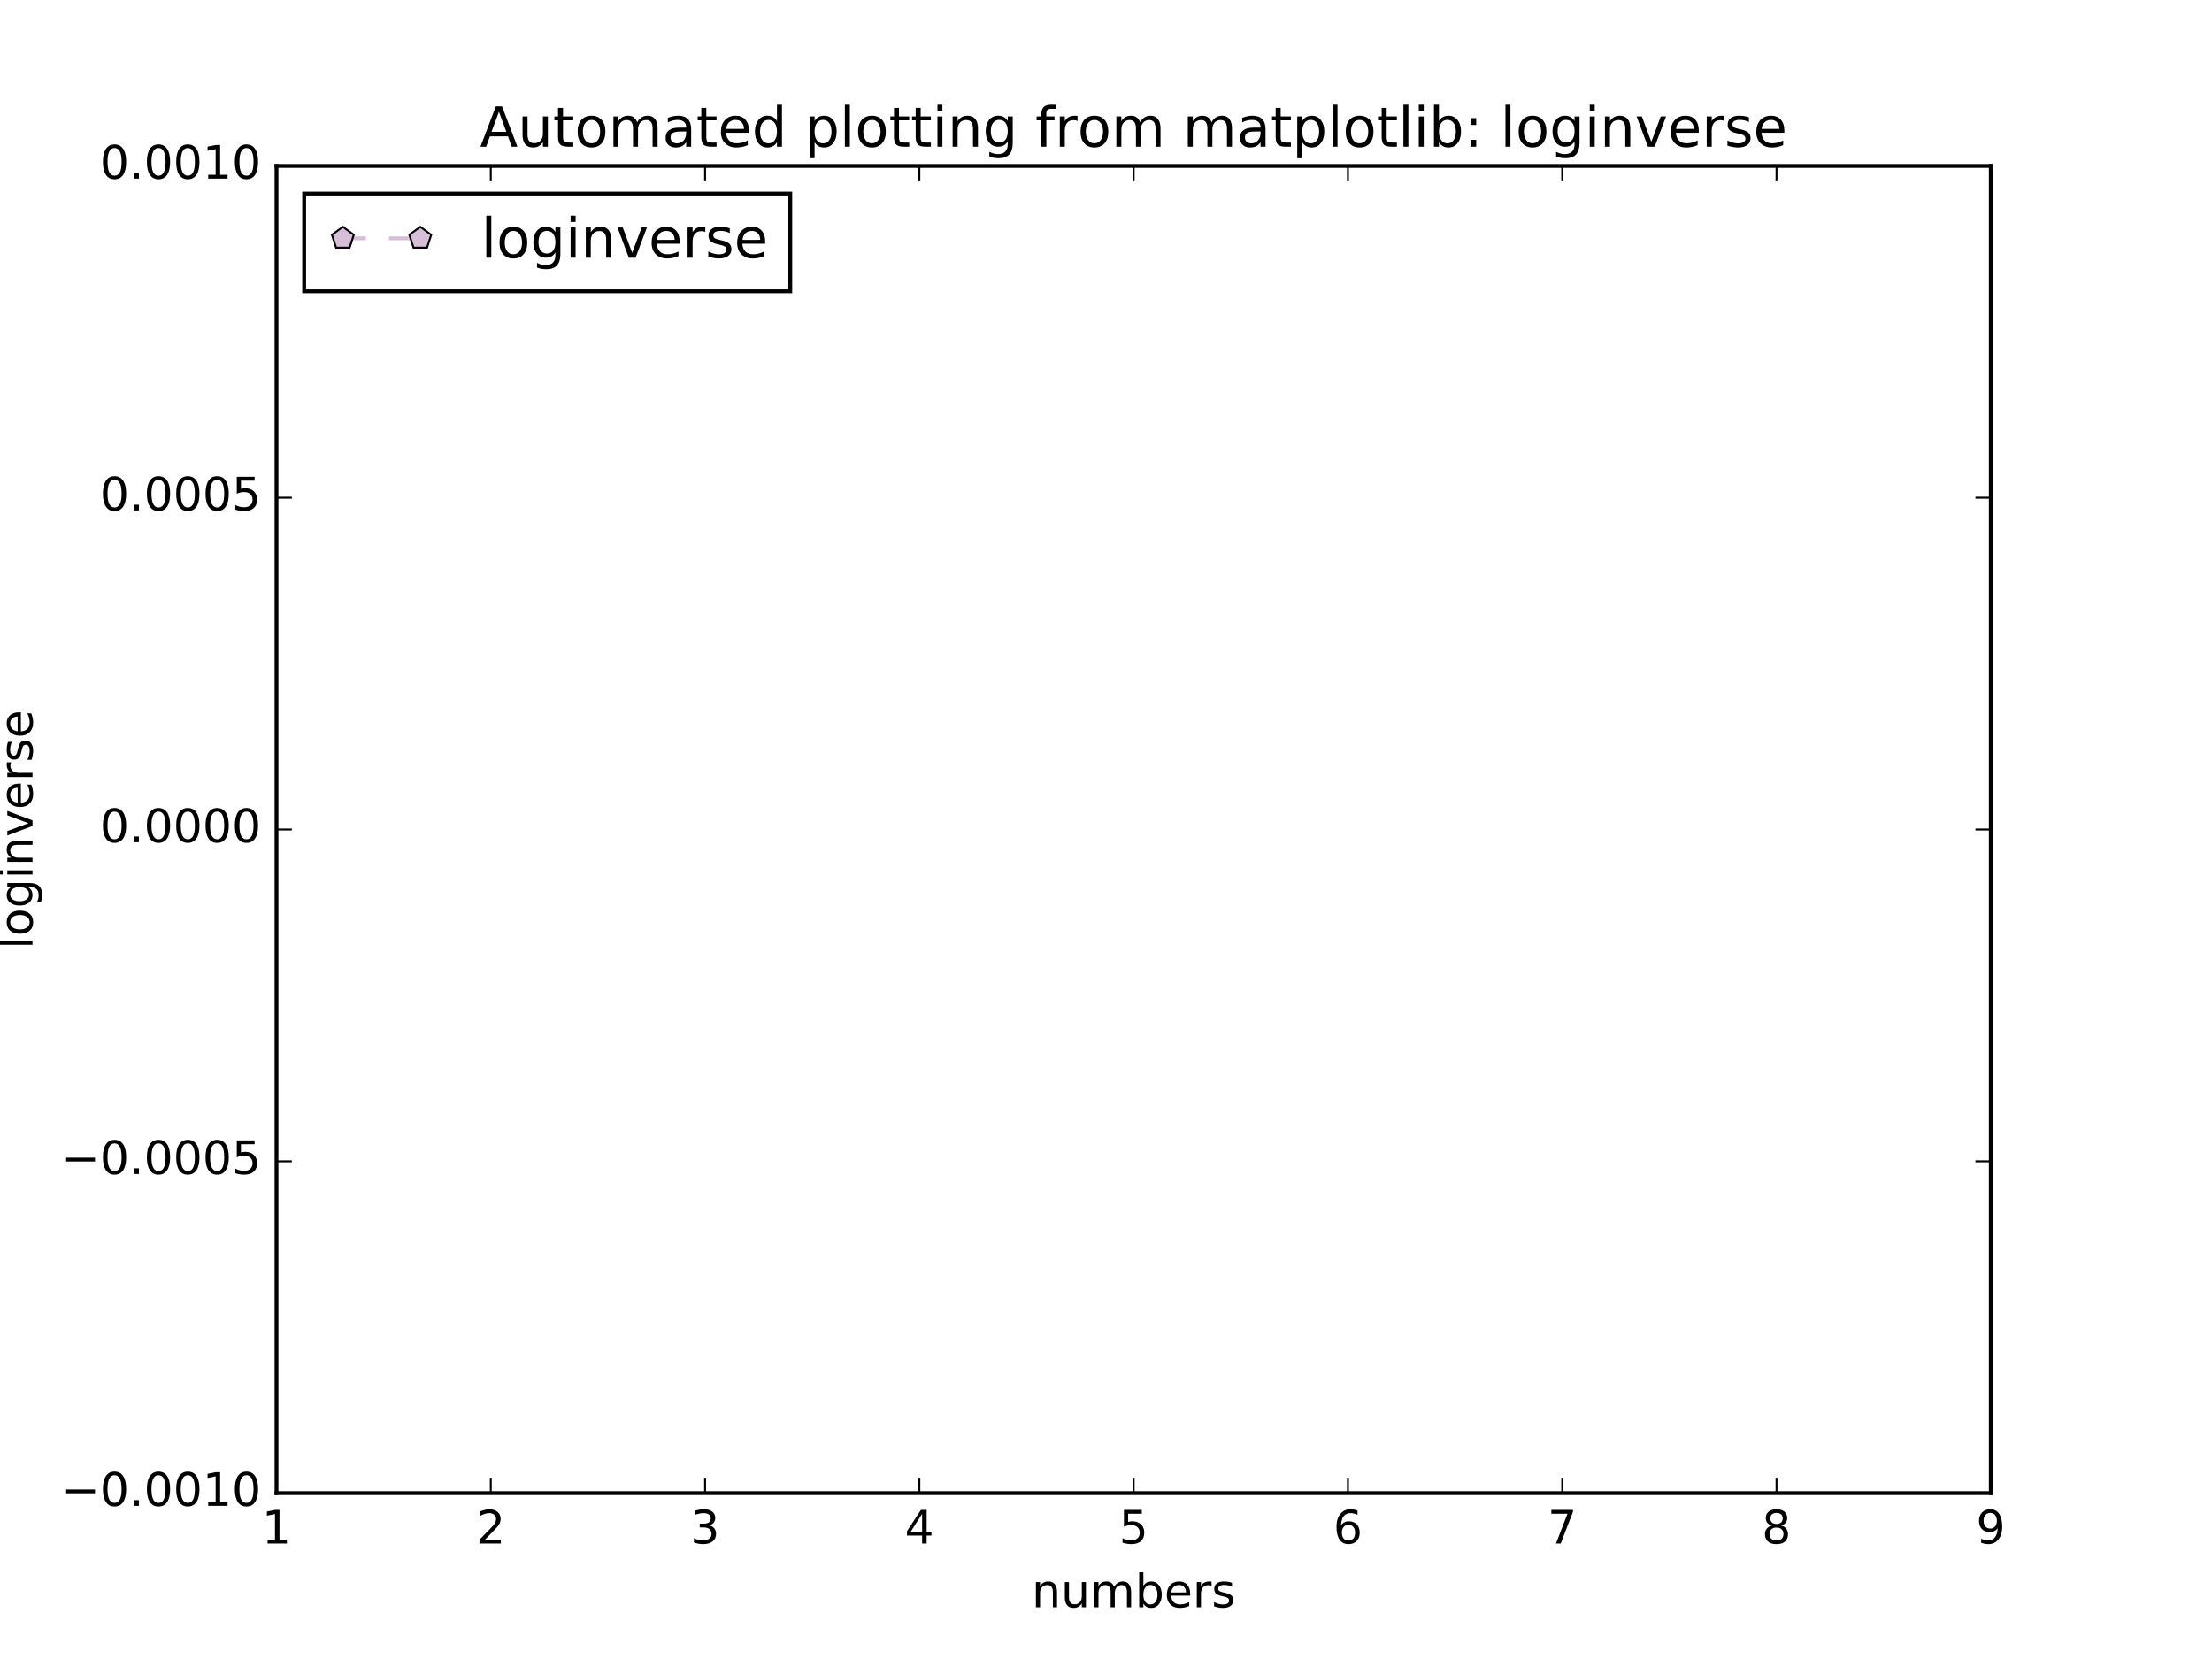
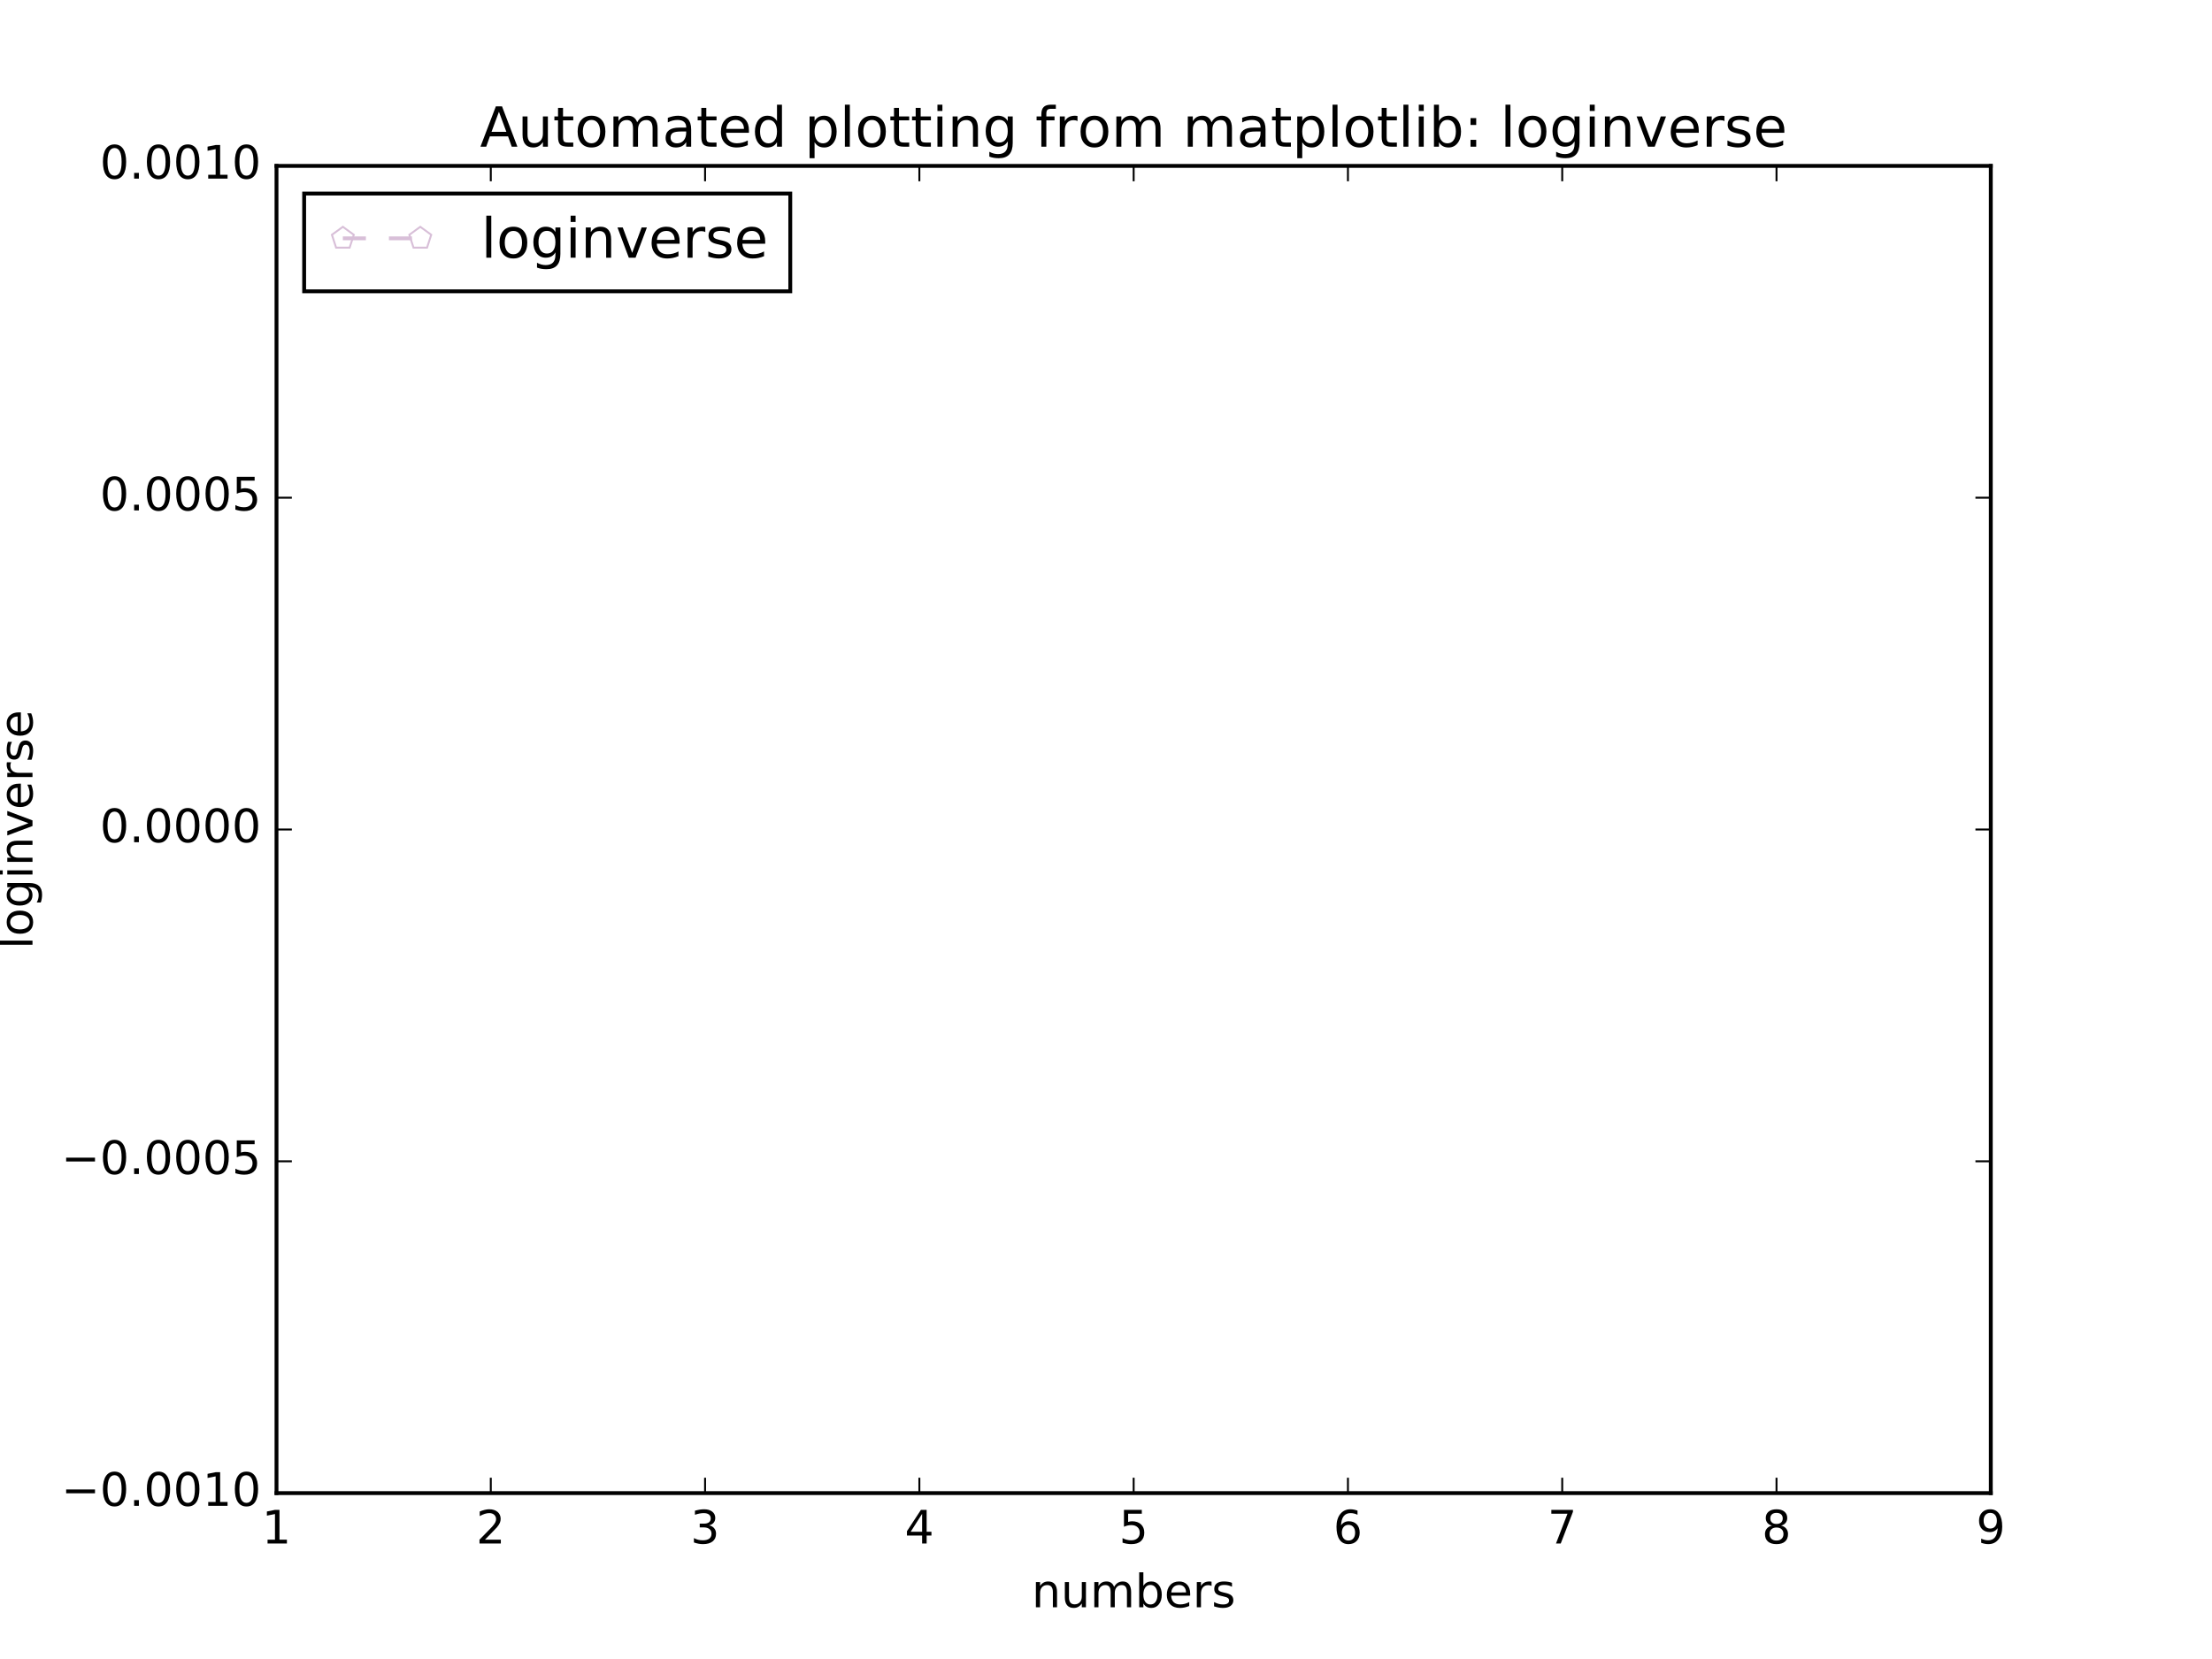
<svg xmlns="http://www.w3.org/2000/svg" xmlns:xlink="http://www.w3.org/1999/xlink" height="432pt" version="1.1" viewBox="0 0 576 432" width="576pt">
  <defs>
    <style type="text/css">
*{stroke-linecap:butt;stroke-linejoin:round;stroke-miterlimit:100000;}
  </style>
  </defs>
  <g id="figure_1">
    <g id="patch_1">
      <path d="M 0 432  L 576 432  L 576 0  L 0 0  z " style="fill:#ffffff;" />
    </g>
    <g id="axes_1">
      <g id="patch_2">
        <path d="M 72 388.8  L 518.4 388.8  L 518.4 43.2  L 72 43.2  z " style="fill:#ffffff;" />
      </g>
      <g id="line2d_1">
-         <path clip-path="url(#pab1fba5c1b)" d="M 127.8 -249081.703  " style="fill:none;stroke:#d8bfd8;stroke-dasharray:6,6;stroke-dashoffset:0.0;" />
+         <path clip-path="url(#paf6af12ca5)" d="M 127.8 -249081.703  " style="fill:none;stroke:#d8bfd8;stroke-dasharray:6,6;stroke-dashoffset:0.0;" />
        <defs>
-           <path d="M 0 -3  L -2.853 -0.927  L -1.763 2.427  L 1.763 2.427  L 2.853 -0.927  z " id="m9aa9759051" style="stroke:#000000;stroke-linejoin:miter;stroke-width:0.5;" />
+           <path d="M 0 -3  L -2.853 -0.927  L -1.763 2.427  L 1.763 2.427  L 2.853 -0.927  z " id="m26d20e11ca" style="stroke:#d8bfd8;stroke-linejoin:miter;stroke-width:0.5;" />
        </defs>
-         <g clip-path="url(#pab1fba5c1b)">
-           <use style="fill:#d8bfd8;stroke:#000000;stroke-linejoin:miter;stroke-width:0.5;" x="127.8" xlink:href="#m9aa9759051" y="-249081.703" />
+         <g clip-path="url(#paf6af12ca5)">
+           <use style="fill:none;stroke:#d8bfd8;stroke-linejoin:miter;stroke-width:0.5;" x="127.8" xlink:href="#m26d20e11ca" y="-249081.703" />
        </g>
      </g>
      <g id="patch_3">
        <path d="M 72 43.2  L 518.4 43.2  " style="fill:none;stroke:#000000;stroke-linecap:square;stroke-linejoin:miter;" />
      </g>
      <g id="patch_4">
        <path d="M 518.4 388.8  L 518.4 43.2  " style="fill:none;stroke:#000000;stroke-linecap:square;stroke-linejoin:miter;" />
      </g>
      <g id="patch_5">
        <path d="M 72 388.8  L 518.4 388.8  " style="fill:none;stroke:#000000;stroke-linecap:square;stroke-linejoin:miter;" />
      </g>
      <g id="patch_6">
        <path d="M 72 388.8  L 72 43.2  " style="fill:none;stroke:#000000;stroke-linecap:square;stroke-linejoin:miter;" />
      </g>
      <g id="matplotlib.axis_1">
        <g id="xtick_1">
          <g id="line2d_2">
            <defs>
-               <path d="M 0 0  L 0 -4  " id="mb17b3333a5" style="stroke:#000000;stroke-width:0.5;" />
-             </defs>
-             <g>
-               <use style="stroke:#000000;stroke-width:0.5;" x="72.0" xlink:href="#mb17b3333a5" y="388.8" />
+               <path d="M 0 0  L 0 -4  " id="mba35e18155" style="stroke:#000000;stroke-width:0.5;" />
+             </defs>
+             <g>
+               <use style="stroke:#000000;stroke-width:0.5;" x="72.0" xlink:href="#mba35e18155" y="388.8" />
            </g>
          </g>
          <g id="line2d_3">
            <defs>
-               <path d="M 0 0  L 0 4  " id="m35b71ae93d" style="stroke:#000000;stroke-width:0.5;" />
-             </defs>
-             <g>
-               <use style="stroke:#000000;stroke-width:0.5;" x="72.0" xlink:href="#m35b71ae93d" y="43.2" />
+               <path d="M 0 0  L 0 4  " id="mc15582d925" style="stroke:#000000;stroke-width:0.5;" />
+             </defs>
+             <g>
+               <use style="stroke:#000000;stroke-width:0.5;" x="72.0" xlink:href="#mc15582d925" y="43.2" />
            </g>
          </g>
          <g id="text_1">
            <defs>
              <path d="M 12.406 8.297  L 28.516 8.297  L 28.516 63.922  L 10.984 60.406  L 10.984 69.391  L 28.422 72.906  L 38.281 72.906  L 38.281 8.297  L 54.391 8.297  L 54.391 0  L 12.406 0  z " id="BitstreamVeraSans-Roman-31" />
            </defs>
            <g transform="translate(68.1825 401.9181)scale(0.12 -0.12)">
              <use xlink:href="#BitstreamVeraSans-Roman-31" />
            </g>
          </g>
        </g>
        <g id="xtick_2">
          <g id="line2d_4">
            <g>
-               <use style="stroke:#000000;stroke-width:0.5;" x="127.8" xlink:href="#mb17b3333a5" y="388.8" />
+               <use style="stroke:#000000;stroke-width:0.5;" x="127.8" xlink:href="#mba35e18155" y="388.8" />
            </g>
          </g>
          <g id="line2d_5">
            <g>
-               <use style="stroke:#000000;stroke-width:0.5;" x="127.8" xlink:href="#m35b71ae93d" y="43.2" />
+               <use style="stroke:#000000;stroke-width:0.5;" x="127.8" xlink:href="#mc15582d925" y="43.2" />
            </g>
          </g>
          <g id="text_2">
            <defs>
              <path d="M 19.188 8.297  L 53.609 8.297  L 53.609 0  L 7.328 0  L 7.328 8.297  Q 12.938 14.109 22.625 23.891  Q 32.328 33.688 34.812 36.531  Q 39.547 41.844 41.422 45.531  Q 43.312 49.219 43.312 52.781  Q 43.312 58.594 39.234 62.25  Q 35.156 65.922 28.609 65.922  Q 23.969 65.922 18.812 64.312  Q 13.672 62.703 7.812 59.422  L 7.812 69.391  Q 13.766 71.781 18.938 73  Q 24.125 74.219 28.422 74.219  Q 39.75 74.219 46.484 68.547  Q 53.219 62.891 53.219 53.422  Q 53.219 48.922 51.531 44.891  Q 49.859 40.875 45.406 35.406  Q 44.188 33.984 37.641 27.219  Q 31.109 20.453 19.188 8.297  " id="BitstreamVeraSans-Roman-32" />
            </defs>
            <g transform="translate(123.9825 401.9181)scale(0.12 -0.12)">
              <use xlink:href="#BitstreamVeraSans-Roman-32" />
            </g>
          </g>
        </g>
        <g id="xtick_3">
          <g id="line2d_6">
            <g>
-               <use style="stroke:#000000;stroke-width:0.5;" x="183.6" xlink:href="#mb17b3333a5" y="388.8" />
+               <use style="stroke:#000000;stroke-width:0.5;" x="183.6" xlink:href="#mba35e18155" y="388.8" />
            </g>
          </g>
          <g id="line2d_7">
            <g>
-               <use style="stroke:#000000;stroke-width:0.5;" x="183.6" xlink:href="#m35b71ae93d" y="43.2" />
+               <use style="stroke:#000000;stroke-width:0.5;" x="183.6" xlink:href="#mc15582d925" y="43.2" />
            </g>
          </g>
          <g id="text_3">
            <defs>
              <path d="M 40.578 39.312  Q 47.656 37.797 51.625 33  Q 55.609 28.219 55.609 21.188  Q 55.609 10.406 48.188 4.484  Q 40.766 -1.422 27.094 -1.422  Q 22.516 -1.422 17.656 -0.516  Q 12.797 0.391 7.625 2.203  L 7.625 11.719  Q 11.719 9.328 16.594 8.109  Q 21.484 6.891 26.812 6.891  Q 36.078 6.891 40.938 10.547  Q 45.797 14.203 45.797 21.188  Q 45.797 27.641 41.281 31.266  Q 36.766 34.906 28.719 34.906  L 20.219 34.906  L 20.219 43.016  L 29.109 43.016  Q 36.375 43.016 40.234 45.922  Q 44.094 48.828 44.094 54.297  Q 44.094 59.906 40.109 62.906  Q 36.141 65.922 28.719 65.922  Q 24.656 65.922 20.016 65.031  Q 15.375 64.156 9.812 62.312  L 9.812 71.094  Q 15.438 72.656 20.344 73.438  Q 25.25 74.219 29.594 74.219  Q 40.828 74.219 47.359 69.109  Q 53.906 64.016 53.906 55.328  Q 53.906 49.266 50.438 45.094  Q 46.969 40.922 40.578 39.312  " id="BitstreamVeraSans-Roman-33" />
            </defs>
            <g transform="translate(179.7825 401.9181)scale(0.12 -0.12)">
              <use xlink:href="#BitstreamVeraSans-Roman-33" />
            </g>
          </g>
        </g>
        <g id="xtick_4">
          <g id="line2d_8">
            <g>
-               <use style="stroke:#000000;stroke-width:0.5;" x="239.4" xlink:href="#mb17b3333a5" y="388.8" />
+               <use style="stroke:#000000;stroke-width:0.5;" x="239.4" xlink:href="#mba35e18155" y="388.8" />
            </g>
          </g>
          <g id="line2d_9">
            <g>
-               <use style="stroke:#000000;stroke-width:0.5;" x="239.4" xlink:href="#m35b71ae93d" y="43.2" />
+               <use style="stroke:#000000;stroke-width:0.5;" x="239.4" xlink:href="#mc15582d925" y="43.2" />
            </g>
          </g>
          <g id="text_4">
            <defs>
              <path d="M 37.797 64.312  L 12.891 25.391  L 37.797 25.391  z M 35.203 72.906  L 47.609 72.906  L 47.609 25.391  L 58.016 25.391  L 58.016 17.188  L 47.609 17.188  L 47.609 0  L 37.797 0  L 37.797 17.188  L 4.891 17.188  L 4.891 26.703  z " id="BitstreamVeraSans-Roman-34" />
            </defs>
            <g transform="translate(235.5825 401.9181)scale(0.12 -0.12)">
              <use xlink:href="#BitstreamVeraSans-Roman-34" />
            </g>
          </g>
        </g>
        <g id="xtick_5">
          <g id="line2d_10">
            <g>
-               <use style="stroke:#000000;stroke-width:0.5;" x="295.2" xlink:href="#mb17b3333a5" y="388.8" />
+               <use style="stroke:#000000;stroke-width:0.5;" x="295.2" xlink:href="#mba35e18155" y="388.8" />
            </g>
          </g>
          <g id="line2d_11">
            <g>
-               <use style="stroke:#000000;stroke-width:0.5;" x="295.2" xlink:href="#m35b71ae93d" y="43.2" />
+               <use style="stroke:#000000;stroke-width:0.5;" x="295.2" xlink:href="#mc15582d925" y="43.2" />
            </g>
          </g>
          <g id="text_5">
            <defs>
              <path d="M 10.797 72.906  L 49.516 72.906  L 49.516 64.594  L 19.828 64.594  L 19.828 46.734  Q 21.969 47.469 24.109 47.828  Q 26.266 48.188 28.422 48.188  Q 40.625 48.188 47.75 41.5  Q 54.891 34.812 54.891 23.391  Q 54.891 11.625 47.562 5.094  Q 40.234 -1.422 26.906 -1.422  Q 22.312 -1.422 17.547 -0.641  Q 12.797 0.141 7.719 1.703  L 7.719 11.625  Q 12.109 9.234 16.797 8.062  Q 21.484 6.891 26.703 6.891  Q 35.156 6.891 40.078 11.328  Q 45.016 15.766 45.016 23.391  Q 45.016 31 40.078 35.438  Q 35.156 39.891 26.703 39.891  Q 22.75 39.891 18.812 39.016  Q 14.891 38.141 10.797 36.281  z " id="BitstreamVeraSans-Roman-35" />
            </defs>
            <g transform="translate(291.3825 401.9181)scale(0.12 -0.12)">
              <use xlink:href="#BitstreamVeraSans-Roman-35" />
            </g>
          </g>
        </g>
        <g id="xtick_6">
          <g id="line2d_12">
            <g>
-               <use style="stroke:#000000;stroke-width:0.5;" x="351.0" xlink:href="#mb17b3333a5" y="388.8" />
+               <use style="stroke:#000000;stroke-width:0.5;" x="351.0" xlink:href="#mba35e18155" y="388.8" />
            </g>
          </g>
          <g id="line2d_13">
            <g>
-               <use style="stroke:#000000;stroke-width:0.5;" x="351.0" xlink:href="#m35b71ae93d" y="43.2" />
+               <use style="stroke:#000000;stroke-width:0.5;" x="351.0" xlink:href="#mc15582d925" y="43.2" />
            </g>
          </g>
          <g id="text_6">
            <defs>
              <path d="M 33.016 40.375  Q 26.375 40.375 22.484 35.828  Q 18.609 31.297 18.609 23.391  Q 18.609 15.531 22.484 10.953  Q 26.375 6.391 33.016 6.391  Q 39.656 6.391 43.531 10.953  Q 47.406 15.531 47.406 23.391  Q 47.406 31.297 43.531 35.828  Q 39.656 40.375 33.016 40.375  M 52.594 71.297  L 52.594 62.312  Q 48.875 64.062 45.094 64.984  Q 41.312 65.922 37.594 65.922  Q 27.828 65.922 22.672 59.328  Q 17.531 52.734 16.797 39.406  Q 19.672 43.656 24.016 45.922  Q 28.375 48.188 33.594 48.188  Q 44.578 48.188 50.953 41.516  Q 57.328 34.859 57.328 23.391  Q 57.328 12.156 50.688 5.359  Q 44.047 -1.422 33.016 -1.422  Q 20.359 -1.422 13.672 8.266  Q 6.984 17.969 6.984 36.375  Q 6.984 53.656 15.188 63.938  Q 23.391 74.219 37.203 74.219  Q 40.922 74.219 44.703 73.484  Q 48.484 72.75 52.594 71.297  " id="BitstreamVeraSans-Roman-36" />
            </defs>
            <g transform="translate(347.1825 401.9181)scale(0.12 -0.12)">
              <use xlink:href="#BitstreamVeraSans-Roman-36" />
            </g>
          </g>
        </g>
        <g id="xtick_7">
          <g id="line2d_14">
            <g>
-               <use style="stroke:#000000;stroke-width:0.5;" x="406.8" xlink:href="#mb17b3333a5" y="388.8" />
+               <use style="stroke:#000000;stroke-width:0.5;" x="406.8" xlink:href="#mba35e18155" y="388.8" />
            </g>
          </g>
          <g id="line2d_15">
            <g>
-               <use style="stroke:#000000;stroke-width:0.5;" x="406.8" xlink:href="#m35b71ae93d" y="43.2" />
+               <use style="stroke:#000000;stroke-width:0.5;" x="406.8" xlink:href="#mc15582d925" y="43.2" />
            </g>
          </g>
          <g id="text_7">
            <defs>
              <path d="M 8.203 72.906  L 55.078 72.906  L 55.078 68.703  L 28.609 0  L 18.312 0  L 43.219 64.594  L 8.203 64.594  z " id="BitstreamVeraSans-Roman-37" />
            </defs>
            <g transform="translate(402.9825 401.9181)scale(0.12 -0.12)">
              <use xlink:href="#BitstreamVeraSans-Roman-37" />
            </g>
          </g>
        </g>
        <g id="xtick_8">
          <g id="line2d_16">
            <g>
-               <use style="stroke:#000000;stroke-width:0.5;" x="462.6" xlink:href="#mb17b3333a5" y="388.8" />
+               <use style="stroke:#000000;stroke-width:0.5;" x="462.6" xlink:href="#mba35e18155" y="388.8" />
            </g>
          </g>
          <g id="line2d_17">
            <g>
-               <use style="stroke:#000000;stroke-width:0.5;" x="462.6" xlink:href="#m35b71ae93d" y="43.2" />
+               <use style="stroke:#000000;stroke-width:0.5;" x="462.6" xlink:href="#mc15582d925" y="43.2" />
            </g>
          </g>
          <g id="text_8">
            <defs>
              <path d="M 31.781 34.625  Q 24.75 34.625 20.719 30.859  Q 16.703 27.094 16.703 20.516  Q 16.703 13.922 20.719 10.156  Q 24.75 6.391 31.781 6.391  Q 38.812 6.391 42.859 10.172  Q 46.922 13.969 46.922 20.516  Q 46.922 27.094 42.891 30.859  Q 38.875 34.625 31.781 34.625  M 21.922 38.812  Q 15.578 40.375 12.031 44.719  Q 8.5 49.078 8.5 55.328  Q 8.5 64.062 14.719 69.141  Q 20.953 74.219 31.781 74.219  Q 42.672 74.219 48.875 69.141  Q 55.078 64.062 55.078 55.328  Q 55.078 49.078 51.531 44.719  Q 48 40.375 41.703 38.812  Q 48.828 37.156 52.797 32.312  Q 56.781 27.484 56.781 20.516  Q 56.781 9.906 50.312 4.234  Q 43.844 -1.422 31.781 -1.422  Q 19.734 -1.422 13.25 4.234  Q 6.781 9.906 6.781 20.516  Q 6.781 27.484 10.781 32.312  Q 14.797 37.156 21.922 38.812  M 18.312 54.391  Q 18.312 48.734 21.844 45.562  Q 25.391 42.391 31.781 42.391  Q 38.141 42.391 41.719 45.562  Q 45.312 48.734 45.312 54.391  Q 45.312 60.062 41.719 63.234  Q 38.141 66.406 31.781 66.406  Q 25.391 66.406 21.844 63.234  Q 18.312 60.062 18.312 54.391  " id="BitstreamVeraSans-Roman-38" />
            </defs>
            <g transform="translate(458.7825 401.9181)scale(0.12 -0.12)">
              <use xlink:href="#BitstreamVeraSans-Roman-38" />
            </g>
          </g>
        </g>
        <g id="xtick_9">
          <g id="line2d_18">
            <g>
-               <use style="stroke:#000000;stroke-width:0.5;" x="518.4" xlink:href="#mb17b3333a5" y="388.8" />
+               <use style="stroke:#000000;stroke-width:0.5;" x="518.4" xlink:href="#mba35e18155" y="388.8" />
            </g>
          </g>
          <g id="line2d_19">
            <g>
-               <use style="stroke:#000000;stroke-width:0.5;" x="518.4" xlink:href="#m35b71ae93d" y="43.2" />
+               <use style="stroke:#000000;stroke-width:0.5;" x="518.4" xlink:href="#mc15582d925" y="43.2" />
            </g>
          </g>
          <g id="text_9">
            <defs>
              <path d="M 10.984 1.516  L 10.984 10.5  Q 14.703 8.734 18.5 7.812  Q 22.312 6.891 25.984 6.891  Q 35.75 6.891 40.891 13.453  Q 46.047 20.016 46.781 33.406  Q 43.953 29.203 39.594 26.953  Q 35.25 24.703 29.984 24.703  Q 19.047 24.703 12.672 31.312  Q 6.297 37.938 6.297 49.422  Q 6.297 60.641 12.938 67.422  Q 19.578 74.219 30.609 74.219  Q 43.266 74.219 49.922 64.516  Q 56.594 54.828 56.594 36.375  Q 56.594 19.141 48.406 8.859  Q 40.234 -1.422 26.422 -1.422  Q 22.703 -1.422 18.891 -0.688  Q 15.094 0.047 10.984 1.516  M 30.609 32.422  Q 37.25 32.422 41.125 36.953  Q 45.016 41.5 45.016 49.422  Q 45.016 57.281 41.125 61.844  Q 37.25 66.406 30.609 66.406  Q 23.969 66.406 20.094 61.844  Q 16.219 57.281 16.219 49.422  Q 16.219 41.5 20.094 36.953  Q 23.969 32.422 30.609 32.422  " id="BitstreamVeraSans-Roman-39" />
            </defs>
            <g transform="translate(514.5825 401.9181)scale(0.12 -0.12)">
              <use xlink:href="#BitstreamVeraSans-Roman-39" />
            </g>
          </g>
        </g>
        <g id="text_10">
          <defs>
            <path d="M 54.891 33.016  L 54.891 0  L 45.906 0  L 45.906 32.719  Q 45.906 40.484 42.875 44.328  Q 39.844 48.188 33.797 48.188  Q 26.516 48.188 22.312 43.547  Q 18.109 38.922 18.109 30.906  L 18.109 0  L 9.078 0  L 9.078 54.688  L 18.109 54.688  L 18.109 46.188  Q 21.344 51.125 25.703 53.562  Q 30.078 56 35.797 56  Q 45.219 56 50.047 50.172  Q 54.891 44.344 54.891 33.016  " id="BitstreamVeraSans-Roman-6e" />
            <path d="M 52 44.188  Q 55.375 50.25 60.062 53.125  Q 64.75 56 71.094 56  Q 79.641 56 84.281 50.016  Q 88.922 44.047 88.922 33.016  L 88.922 0  L 79.891 0  L 79.891 32.719  Q 79.891 40.578 77.094 44.375  Q 74.312 48.188 68.609 48.188  Q 61.625 48.188 57.562 43.547  Q 53.516 38.922 53.516 30.906  L 53.516 0  L 44.484 0  L 44.484 32.719  Q 44.484 40.625 41.703 44.406  Q 38.922 48.188 33.109 48.188  Q 26.219 48.188 22.156 43.531  Q 18.109 38.875 18.109 30.906  L 18.109 0  L 9.078 0  L 9.078 54.688  L 18.109 54.688  L 18.109 46.188  Q 21.188 51.219 25.484 53.609  Q 29.781 56 35.688 56  Q 41.656 56 45.828 52.969  Q 50 49.953 52 44.188  " id="BitstreamVeraSans-Roman-6d" />
            <path d="M 56.203 29.594  L 56.203 25.203  L 14.891 25.203  Q 15.484 15.922 20.484 11.062  Q 25.484 6.203 34.422 6.203  Q 39.594 6.203 44.453 7.469  Q 49.312 8.734 54.109 11.281  L 54.109 2.781  Q 49.266 0.734 44.188 -0.344  Q 39.109 -1.422 33.891 -1.422  Q 20.797 -1.422 13.156 6.188  Q 5.516 13.812 5.516 26.812  Q 5.516 40.234 12.766 48.109  Q 20.016 56 32.328 56  Q 43.359 56 49.781 48.891  Q 56.203 41.797 56.203 29.594  M 47.219 32.234  Q 47.125 39.594 43.094 43.984  Q 39.062 48.391 32.422 48.391  Q 24.906 48.391 20.391 44.141  Q 15.875 39.891 15.188 32.172  z " id="BitstreamVeraSans-Roman-65" />
            <path d="M 8.5 21.578  L 8.5 54.688  L 17.484 54.688  L 17.484 21.922  Q 17.484 14.156 20.5 10.266  Q 23.531 6.391 29.594 6.391  Q 36.859 6.391 41.078 11.031  Q 45.312 15.672 45.312 23.688  L 45.312 54.688  L 54.297 54.688  L 54.297 0  L 45.312 0  L 45.312 8.406  Q 42.047 3.422 37.719 1  Q 33.406 -1.422 27.688 -1.422  Q 18.266 -1.422 13.375 4.438  Q 8.5 10.297 8.5 21.578  " id="BitstreamVeraSans-Roman-75" />
            <path d="M 41.109 46.297  Q 39.594 47.172 37.812 47.578  Q 36.031 48 33.891 48  Q 26.266 48 22.188 43.047  Q 18.109 38.094 18.109 28.812  L 18.109 0  L 9.078 0  L 9.078 54.688  L 18.109 54.688  L 18.109 46.188  Q 20.953 51.172 25.484 53.578  Q 30.031 56 36.531 56  Q 37.453 56 38.578 55.875  Q 39.703 55.766 41.062 55.516  z " id="BitstreamVeraSans-Roman-72" />
            <path d="M 44.281 53.078  L 44.281 44.578  Q 40.484 46.531 36.375 47.5  Q 32.281 48.484 27.875 48.484  Q 21.188 48.484 17.844 46.438  Q 14.5 44.391 14.5 40.281  Q 14.5 37.156 16.891 35.375  Q 19.281 33.594 26.516 31.984  L 29.594 31.297  Q 39.156 29.25 43.188 25.516  Q 47.219 21.781 47.219 15.094  Q 47.219 7.469 41.188 3.016  Q 35.156 -1.422 24.609 -1.422  Q 20.219 -1.422 15.453 -0.562  Q 10.688 0.297 5.422 2  L 5.422 11.281  Q 10.406 8.688 15.234 7.391  Q 20.062 6.109 24.812 6.109  Q 31.156 6.109 34.562 8.281  Q 37.984 10.453 37.984 14.406  Q 37.984 18.062 35.516 20.016  Q 33.062 21.969 24.703 23.781  L 21.578 24.516  Q 13.234 26.266 9.516 29.906  Q 5.812 33.547 5.812 39.891  Q 5.812 47.609 11.281 51.797  Q 16.75 56 26.812 56  Q 31.781 56 36.172 55.266  Q 40.578 54.547 44.281 53.078  " id="BitstreamVeraSans-Roman-73" />
            <path d="M 48.688 27.297  Q 48.688 37.203 44.609 42.844  Q 40.531 48.484 33.406 48.484  Q 26.266 48.484 22.188 42.844  Q 18.109 37.203 18.109 27.297  Q 18.109 17.391 22.188 11.75  Q 26.266 6.109 33.406 6.109  Q 40.531 6.109 44.609 11.75  Q 48.688 17.391 48.688 27.297  M 18.109 46.391  Q 20.953 51.266 25.266 53.625  Q 29.594 56 35.594 56  Q 45.562 56 51.781 48.094  Q 58.016 40.188 58.016 27.297  Q 58.016 14.406 51.781 6.484  Q 45.562 -1.422 35.594 -1.422  Q 29.594 -1.422 25.266 0.953  Q 20.953 3.328 18.109 8.203  L 18.109 0  L 9.078 0  L 9.078 75.984  L 18.109 75.984  z " id="BitstreamVeraSans-Roman-62" />
          </defs>
          <g transform="translate(268.6575 418.5319)scale(0.12 -0.12)">
            <use xlink:href="#BitstreamVeraSans-Roman-6e" />
            <use x="63.379" xlink:href="#BitstreamVeraSans-Roman-75" />
            <use x="126.758" xlink:href="#BitstreamVeraSans-Roman-6d" />
            <use x="224.17" xlink:href="#BitstreamVeraSans-Roman-62" />
            <use x="287.646" xlink:href="#BitstreamVeraSans-Roman-65" />
            <use x="349.17" xlink:href="#BitstreamVeraSans-Roman-72" />
            <use x="390.283" xlink:href="#BitstreamVeraSans-Roman-73" />
          </g>
        </g>
      </g>
      <g id="matplotlib.axis_2">
        <g id="ytick_1">
          <g id="line2d_20">
            <defs>
-               <path d="M 0 0  L 4 0  " id="m6f38fdfb17" style="stroke:#000000;stroke-width:0.5;" />
-             </defs>
-             <g>
-               <use style="stroke:#000000;stroke-width:0.5;" x="72.0" xlink:href="#m6f38fdfb17" y="388.8" />
+               <path d="M 0 0  L 4 0  " id="m202df0349e" style="stroke:#000000;stroke-width:0.5;" />
+             </defs>
+             <g>
+               <use style="stroke:#000000;stroke-width:0.5;" x="72.0" xlink:href="#m202df0349e" y="388.8" />
            </g>
          </g>
          <g id="line2d_21">
            <defs>
-               <path d="M 0 0  L -4 0  " id="md075cb2798" style="stroke:#000000;stroke-width:0.5;" />
-             </defs>
-             <g>
-               <use style="stroke:#000000;stroke-width:0.5;" x="518.4" xlink:href="#md075cb2798" y="388.8" />
+               <path d="M 0 0  L -4 0  " id="m72693a185a" style="stroke:#000000;stroke-width:0.5;" />
+             </defs>
+             <g>
+               <use style="stroke:#000000;stroke-width:0.5;" x="518.4" xlink:href="#m72693a185a" y="388.8" />
            </g>
          </g>
          <g id="text_11">
            <defs>
              <path d="M 10.594 35.5  L 73.188 35.5  L 73.188 27.203  L 10.594 27.203  z " id="BitstreamVeraSans-Roman-2212" />
              <path d="M 31.781 66.406  Q 24.172 66.406 20.328 58.906  Q 16.5 51.422 16.5 36.375  Q 16.5 21.391 20.328 13.891  Q 24.172 6.391 31.781 6.391  Q 39.453 6.391 43.281 13.891  Q 47.125 21.391 47.125 36.375  Q 47.125 51.422 43.281 58.906  Q 39.453 66.406 31.781 66.406  M 31.781 74.219  Q 44.047 74.219 50.516 64.516  Q 56.984 54.828 56.984 36.375  Q 56.984 17.969 50.516 8.266  Q 44.047 -1.422 31.781 -1.422  Q 19.531 -1.422 13.062 8.266  Q 6.594 17.969 6.594 36.375  Q 6.594 54.828 13.062 64.516  Q 19.531 74.219 31.781 74.219  " id="BitstreamVeraSans-Roman-30" />
              <path d="M 10.688 12.406  L 21 12.406  L 21 0  L 10.688 0  z " id="BitstreamVeraSans-Roman-2e" />
            </defs>
            <g transform="translate(15.95562 392.1112)scale(0.12 -0.12)">
              <use xlink:href="#BitstreamVeraSans-Roman-2212" />
              <use x="83.789" xlink:href="#BitstreamVeraSans-Roman-30" />
              <use x="147.412" xlink:href="#BitstreamVeraSans-Roman-2e" />
              <use x="179.199" xlink:href="#BitstreamVeraSans-Roman-30" />
              <use x="242.822" xlink:href="#BitstreamVeraSans-Roman-30" />
              <use x="306.445" xlink:href="#BitstreamVeraSans-Roman-31" />
              <use x="370.068" xlink:href="#BitstreamVeraSans-Roman-30" />
            </g>
          </g>
        </g>
        <g id="ytick_2">
          <g id="line2d_22">
            <g>
-               <use style="stroke:#000000;stroke-width:0.5;" x="72.0" xlink:href="#m6f38fdfb17" y="302.4" />
+               <use style="stroke:#000000;stroke-width:0.5;" x="72.0" xlink:href="#m202df0349e" y="302.4" />
            </g>
          </g>
          <g id="line2d_23">
            <g>
-               <use style="stroke:#000000;stroke-width:0.5;" x="518.4" xlink:href="#md075cb2798" y="302.4" />
+               <use style="stroke:#000000;stroke-width:0.5;" x="518.4" xlink:href="#m72693a185a" y="302.4" />
            </g>
          </g>
          <g id="text_12">
            <g transform="translate(15.95562 305.7113)scale(0.12 -0.12)">
              <use xlink:href="#BitstreamVeraSans-Roman-2212" />
              <use x="83.789" xlink:href="#BitstreamVeraSans-Roman-30" />
              <use x="147.412" xlink:href="#BitstreamVeraSans-Roman-2e" />
              <use x="179.199" xlink:href="#BitstreamVeraSans-Roman-30" />
              <use x="242.822" xlink:href="#BitstreamVeraSans-Roman-30" />
              <use x="306.445" xlink:href="#BitstreamVeraSans-Roman-30" />
              <use x="370.068" xlink:href="#BitstreamVeraSans-Roman-35" />
            </g>
          </g>
        </g>
        <g id="ytick_3">
          <g id="line2d_24">
            <g>
-               <use style="stroke:#000000;stroke-width:0.5;" x="72.0" xlink:href="#m6f38fdfb17" y="216.0" />
+               <use style="stroke:#000000;stroke-width:0.5;" x="72.0" xlink:href="#m202df0349e" y="216.0" />
            </g>
          </g>
          <g id="line2d_25">
            <g>
-               <use style="stroke:#000000;stroke-width:0.5;" x="518.4" xlink:href="#md075cb2798" y="216.0" />
+               <use style="stroke:#000000;stroke-width:0.5;" x="518.4" xlink:href="#m72693a185a" y="216.0" />
            </g>
          </g>
          <g id="text_13">
            <g transform="translate(26.01125 219.3113)scale(0.12 -0.12)">
              <use xlink:href="#BitstreamVeraSans-Roman-30" />
              <use x="63.623" xlink:href="#BitstreamVeraSans-Roman-2e" />
              <use x="95.41" xlink:href="#BitstreamVeraSans-Roman-30" />
              <use x="159.033" xlink:href="#BitstreamVeraSans-Roman-30" />
              <use x="222.656" xlink:href="#BitstreamVeraSans-Roman-30" />
              <use x="286.279" xlink:href="#BitstreamVeraSans-Roman-30" />
            </g>
          </g>
        </g>
        <g id="ytick_4">
          <g id="line2d_26">
            <g>
-               <use style="stroke:#000000;stroke-width:0.5;" x="72.0" xlink:href="#m6f38fdfb17" y="129.6" />
+               <use style="stroke:#000000;stroke-width:0.5;" x="72.0" xlink:href="#m202df0349e" y="129.6" />
            </g>
          </g>
          <g id="line2d_27">
            <g>
-               <use style="stroke:#000000;stroke-width:0.5;" x="518.4" xlink:href="#md075cb2798" y="129.6" />
+               <use style="stroke:#000000;stroke-width:0.5;" x="518.4" xlink:href="#m72693a185a" y="129.6" />
            </g>
          </g>
          <g id="text_14">
            <g transform="translate(26.01125 132.9112)scale(0.12 -0.12)">
              <use xlink:href="#BitstreamVeraSans-Roman-30" />
              <use x="63.623" xlink:href="#BitstreamVeraSans-Roman-2e" />
              <use x="95.41" xlink:href="#BitstreamVeraSans-Roman-30" />
              <use x="159.033" xlink:href="#BitstreamVeraSans-Roman-30" />
              <use x="222.656" xlink:href="#BitstreamVeraSans-Roman-30" />
              <use x="286.279" xlink:href="#BitstreamVeraSans-Roman-35" />
            </g>
          </g>
        </g>
        <g id="ytick_5">
          <g id="line2d_28">
            <g>
-               <use style="stroke:#000000;stroke-width:0.5;" x="72.0" xlink:href="#m6f38fdfb17" y="43.2" />
+               <use style="stroke:#000000;stroke-width:0.5;" x="72.0" xlink:href="#m202df0349e" y="43.2" />
            </g>
          </g>
          <g id="line2d_29">
            <g>
-               <use style="stroke:#000000;stroke-width:0.5;" x="518.4" xlink:href="#md075cb2798" y="43.2" />
+               <use style="stroke:#000000;stroke-width:0.5;" x="518.4" xlink:href="#m72693a185a" y="43.2" />
            </g>
          </g>
          <g id="text_15">
            <g transform="translate(26.01125 46.51125)scale(0.12 -0.12)">
              <use xlink:href="#BitstreamVeraSans-Roman-30" />
              <use x="63.623" xlink:href="#BitstreamVeraSans-Roman-2e" />
              <use x="95.41" xlink:href="#BitstreamVeraSans-Roman-30" />
              <use x="159.033" xlink:href="#BitstreamVeraSans-Roman-30" />
              <use x="222.656" xlink:href="#BitstreamVeraSans-Roman-31" />
              <use x="286.279" xlink:href="#BitstreamVeraSans-Roman-30" />
            </g>
          </g>
        </g>
        <g id="text_16">
          <defs>
            <path d="M 2.984 54.688  L 12.5 54.688  L 29.594 8.797  L 46.688 54.688  L 56.203 54.688  L 35.688 0  L 23.484 0  z " id="BitstreamVeraSans-Roman-76" />
            <path d="M 45.406 27.984  Q 45.406 37.75 41.375 43.109  Q 37.359 48.484 30.078 48.484  Q 22.859 48.484 18.828 43.109  Q 14.797 37.75 14.797 27.984  Q 14.797 18.266 18.828 12.891  Q 22.859 7.516 30.078 7.516  Q 37.359 7.516 41.375 12.891  Q 45.406 18.266 45.406 27.984  M 54.391 6.781  Q 54.391 -7.172 48.188 -13.984  Q 42 -20.797 29.203 -20.797  Q 24.469 -20.797 20.266 -20.094  Q 16.062 -19.391 12.109 -17.922  L 12.109 -9.188  Q 16.062 -11.328 19.922 -12.344  Q 23.781 -13.375 27.781 -13.375  Q 36.625 -13.375 41.016 -8.766  Q 45.406 -4.156 45.406 5.172  L 45.406 9.625  Q 42.625 4.781 38.281 2.391  Q 33.938 0 27.875 0  Q 17.828 0 11.672 7.656  Q 5.516 15.328 5.516 27.984  Q 5.516 40.672 11.672 48.328  Q 17.828 56 27.875 56  Q 33.938 56 38.281 53.609  Q 42.625 51.219 45.406 46.391  L 45.406 54.688  L 54.391 54.688  z " id="BitstreamVeraSans-Roman-67" />
            <path d="M 30.609 48.391  Q 23.391 48.391 19.188 42.75  Q 14.984 37.109 14.984 27.297  Q 14.984 17.484 19.156 11.844  Q 23.344 6.203 30.609 6.203  Q 37.797 6.203 41.984 11.859  Q 46.188 17.531 46.188 27.297  Q 46.188 37.016 41.984 42.703  Q 37.797 48.391 30.609 48.391  M 30.609 56  Q 42.328 56 49.016 48.375  Q 55.719 40.766 55.719 27.297  Q 55.719 13.875 49.016 6.219  Q 42.328 -1.422 30.609 -1.422  Q 18.844 -1.422 12.172 6.219  Q 5.516 13.875 5.516 27.297  Q 5.516 40.766 12.172 48.375  Q 18.844 56 30.609 56  " id="BitstreamVeraSans-Roman-6f" />
            <path d="M 9.422 54.688  L 18.406 54.688  L 18.406 0  L 9.422 0  z M 9.422 75.984  L 18.406 75.984  L 18.406 64.594  L 9.422 64.594  z " id="BitstreamVeraSans-Roman-69" />
            <path d="M 9.422 75.984  L 18.406 75.984  L 18.406 0  L 9.422 0  z " id="BitstreamVeraSans-Roman-6c" />
          </defs>
          <g transform="translate(8.46 247.1438)rotate(-90.0)scale(0.12 -0.12)">
            <use xlink:href="#BitstreamVeraSans-Roman-6c" />
            <use x="27.783" xlink:href="#BitstreamVeraSans-Roman-6f" />
            <use x="88.965" xlink:href="#BitstreamVeraSans-Roman-67" />
            <use x="152.441" xlink:href="#BitstreamVeraSans-Roman-69" />
            <use x="180.225" xlink:href="#BitstreamVeraSans-Roman-6e" />
            <use x="243.604" xlink:href="#BitstreamVeraSans-Roman-76" />
            <use x="302.783" xlink:href="#BitstreamVeraSans-Roman-65" />
            <use x="364.307" xlink:href="#BitstreamVeraSans-Roman-72" />
            <use x="405.42" xlink:href="#BitstreamVeraSans-Roman-73" />
            <use x="457.52" xlink:href="#BitstreamVeraSans-Roman-65" />
          </g>
        </g>
      </g>
      <g id="text_17">
        <defs>
          <path id="BitstreamVeraSans-Roman-20" />
          <path d="M 11.719 12.406  L 22.016 12.406  L 22.016 0  L 11.719 0  z M 11.719 51.703  L 22.016 51.703  L 22.016 39.312  L 11.719 39.312  z " id="BitstreamVeraSans-Roman-3a" />
          <path d="M 34.188 63.188  L 20.797 26.906  L 47.609 26.906  z M 28.609 72.906  L 39.797 72.906  L 67.578 0  L 57.328 0  L 50.688 18.703  L 17.828 18.703  L 11.188 0  L 0.781 0  z " id="BitstreamVeraSans-Roman-41" />
          <path d="M 45.406 46.391  L 45.406 75.984  L 54.391 75.984  L 54.391 0  L 45.406 0  L 45.406 8.203  Q 42.578 3.328 38.25 0.953  Q 33.938 -1.422 27.875 -1.422  Q 17.969 -1.422 11.734 6.484  Q 5.516 14.406 5.516 27.297  Q 5.516 40.188 11.734 48.094  Q 17.969 56 27.875 56  Q 33.938 56 38.25 53.625  Q 42.578 51.266 45.406 46.391  M 14.797 27.297  Q 14.797 17.391 18.875 11.75  Q 22.953 6.109 30.078 6.109  Q 37.203 6.109 41.297 11.75  Q 45.406 17.391 45.406 27.297  Q 45.406 37.203 41.297 42.844  Q 37.203 48.484 30.078 48.484  Q 22.953 48.484 18.875 42.844  Q 14.797 37.203 14.797 27.297  " id="BitstreamVeraSans-Roman-64" />
          <path d="M 18.312 70.219  L 18.312 54.688  L 36.812 54.688  L 36.812 47.703  L 18.312 47.703  L 18.312 18.016  Q 18.312 11.328 20.141 9.422  Q 21.969 7.516 27.594 7.516  L 36.812 7.516  L 36.812 0  L 27.594 0  Q 17.188 0 13.234 3.875  Q 9.281 7.766 9.281 18.016  L 9.281 47.703  L 2.688 47.703  L 2.688 54.688  L 9.281 54.688  L 9.281 70.219  z " id="BitstreamVeraSans-Roman-74" />
          <path d="M 37.109 75.984  L 37.109 68.5  L 28.516 68.5  Q 23.688 68.5 21.797 66.547  Q 19.922 64.594 19.922 59.516  L 19.922 54.688  L 34.719 54.688  L 34.719 47.703  L 19.922 47.703  L 19.922 0  L 10.891 0  L 10.891 47.703  L 2.297 47.703  L 2.297 54.688  L 10.891 54.688  L 10.891 58.5  Q 10.891 67.625 15.141 71.797  Q 19.391 75.984 28.609 75.984  z " id="BitstreamVeraSans-Roman-66" />
          <path d="M 34.281 27.484  Q 23.391 27.484 19.188 25  Q 14.984 22.516 14.984 16.5  Q 14.984 11.719 18.141 8.906  Q 21.297 6.109 26.703 6.109  Q 34.188 6.109 38.703 11.406  Q 43.219 16.703 43.219 25.484  L 43.219 27.484  z M 52.203 31.203  L 52.203 0  L 43.219 0  L 43.219 8.297  Q 40.141 3.328 35.547 0.953  Q 30.953 -1.422 24.312 -1.422  Q 15.922 -1.422 10.953 3.297  Q 6 8.016 6 15.922  Q 6 25.141 12.172 29.828  Q 18.359 34.516 30.609 34.516  L 43.219 34.516  L 43.219 35.406  Q 43.219 41.609 39.141 45  Q 35.062 48.391 27.688 48.391  Q 23 48.391 18.547 47.266  Q 14.109 46.141 10.016 43.891  L 10.016 52.203  Q 14.938 54.109 19.578 55.047  Q 24.219 56 28.609 56  Q 40.484 56 46.344 49.844  Q 52.203 43.703 52.203 31.203  " id="BitstreamVeraSans-Roman-61" />
          <path d="M 18.109 8.203  L 18.109 -20.797  L 9.078 -20.797  L 9.078 54.688  L 18.109 54.688  L 18.109 46.391  Q 20.953 51.266 25.266 53.625  Q 29.594 56 35.594 56  Q 45.562 56 51.781 48.094  Q 58.016 40.188 58.016 27.297  Q 58.016 14.406 51.781 6.484  Q 45.562 -1.422 35.594 -1.422  Q 29.594 -1.422 25.266 0.953  Q 20.953 3.328 18.109 8.203  M 48.688 27.297  Q 48.688 37.203 44.609 42.844  Q 40.531 48.484 33.406 48.484  Q 26.266 48.484 22.188 42.844  Q 18.109 37.203 18.109 27.297  Q 18.109 17.391 22.188 11.75  Q 26.266 6.109 33.406 6.109  Q 40.531 6.109 44.609 11.75  Q 48.688 17.391 48.688 27.297  " id="BitstreamVeraSans-Roman-70" />
        </defs>
        <g transform="translate(124.9976 38.2)scale(0.144 -0.144)">
          <use xlink:href="#BitstreamVeraSans-Roman-41" />
          <use x="68.408" xlink:href="#BitstreamVeraSans-Roman-75" />
          <use x="131.787" xlink:href="#BitstreamVeraSans-Roman-74" />
          <use x="170.996" xlink:href="#BitstreamVeraSans-Roman-6f" />
          <use x="232.178" xlink:href="#BitstreamVeraSans-Roman-6d" />
          <use x="329.59" xlink:href="#BitstreamVeraSans-Roman-61" />
          <use x="390.869" xlink:href="#BitstreamVeraSans-Roman-74" />
          <use x="430.078" xlink:href="#BitstreamVeraSans-Roman-65" />
          <use x="491.602" xlink:href="#BitstreamVeraSans-Roman-64" />
          <use x="555.078" xlink:href="#BitstreamVeraSans-Roman-20" />
          <use x="586.865" xlink:href="#BitstreamVeraSans-Roman-70" />
          <use x="650.342" xlink:href="#BitstreamVeraSans-Roman-6c" />
          <use x="678.125" xlink:href="#BitstreamVeraSans-Roman-6f" />
          <use x="739.307" xlink:href="#BitstreamVeraSans-Roman-74" />
          <use x="778.516" xlink:href="#BitstreamVeraSans-Roman-74" />
          <use x="817.725" xlink:href="#BitstreamVeraSans-Roman-69" />
          <use x="845.508" xlink:href="#BitstreamVeraSans-Roman-6e" />
          <use x="908.887" xlink:href="#BitstreamVeraSans-Roman-67" />
          <use x="972.363" xlink:href="#BitstreamVeraSans-Roman-20" />
          <use x="1004.15" xlink:href="#BitstreamVeraSans-Roman-66" />
          <use x="1039.355" xlink:href="#BitstreamVeraSans-Roman-72" />
          <use x="1080.438" xlink:href="#BitstreamVeraSans-Roman-6f" />
          <use x="1141.619" xlink:href="#BitstreamVeraSans-Roman-6d" />
          <use x="1239.031" xlink:href="#BitstreamVeraSans-Roman-20" />
          <use x="1270.818" xlink:href="#BitstreamVeraSans-Roman-6d" />
          <use x="1368.23" xlink:href="#BitstreamVeraSans-Roman-61" />
          <use x="1429.51" xlink:href="#BitstreamVeraSans-Roman-74" />
          <use x="1468.719" xlink:href="#BitstreamVeraSans-Roman-70" />
          <use x="1532.195" xlink:href="#BitstreamVeraSans-Roman-6c" />
          <use x="1559.979" xlink:href="#BitstreamVeraSans-Roman-6f" />
          <use x="1621.16" xlink:href="#BitstreamVeraSans-Roman-74" />
          <use x="1660.369" xlink:href="#BitstreamVeraSans-Roman-6c" />
          <use x="1688.152" xlink:href="#BitstreamVeraSans-Roman-69" />
          <use x="1715.936" xlink:href="#BitstreamVeraSans-Roman-62" />
          <use x="1779.412" xlink:href="#BitstreamVeraSans-Roman-3a" />
          <use x="1813.104" xlink:href="#BitstreamVeraSans-Roman-20" />
          <use x="1844.891" xlink:href="#BitstreamVeraSans-Roman-6c" />
          <use x="1872.674" xlink:href="#BitstreamVeraSans-Roman-6f" />
          <use x="1933.855" xlink:href="#BitstreamVeraSans-Roman-67" />
          <use x="1997.332" xlink:href="#BitstreamVeraSans-Roman-69" />
          <use x="2025.115" xlink:href="#BitstreamVeraSans-Roman-6e" />
          <use x="2088.494" xlink:href="#BitstreamVeraSans-Roman-76" />
          <use x="2147.674" xlink:href="#BitstreamVeraSans-Roman-65" />
          <use x="2209.197" xlink:href="#BitstreamVeraSans-Roman-72" />
          <use x="2250.311" xlink:href="#BitstreamVeraSans-Roman-73" />
          <use x="2302.41" xlink:href="#BitstreamVeraSans-Roman-65" />
        </g>
      </g>
      <g id="legend_1">
        <g id="patch_7">
          <path d="M 79.2 75.856  L 205.785 75.856  L 205.785 50.4  L 79.2 50.4  z " style="fill:#ffffff;stroke:#000000;stroke-linejoin:miter;" />
        </g>
        <g id="line2d_30">
          <path d="M 89.28 62.062  L 109.44 62.062  " style="fill:none;stroke:#d8bfd8;stroke-dasharray:6,6;stroke-dashoffset:0.0;" />
        </g>
        <g id="line2d_31">
          <g>
-             <use style="fill:#d8bfd8;stroke:#000000;stroke-linejoin:miter;stroke-width:0.5;" x="89.28" xlink:href="#m9aa9759051" y="62.062" />
-             <use style="fill:#d8bfd8;stroke:#000000;stroke-linejoin:miter;stroke-width:0.5;" x="109.44" xlink:href="#m9aa9759051" y="62.062" />
+             <use style="fill:none;stroke:#d8bfd8;stroke-linejoin:miter;stroke-width:0.5;" x="89.28" xlink:href="#m26d20e11ca" y="62.062" />
+             <use style="fill:none;stroke:#d8bfd8;stroke-linejoin:miter;stroke-width:0.5;" x="109.44" xlink:href="#m26d20e11ca" y="62.062" />
          </g>
        </g>
        <g id="text_18">
          <g transform="translate(125.28 67.10175)scale(0.144 -0.144)">
            <use xlink:href="#BitstreamVeraSans-Roman-6c" />
            <use x="27.783" xlink:href="#BitstreamVeraSans-Roman-6f" />
            <use x="88.965" xlink:href="#BitstreamVeraSans-Roman-67" />
            <use x="152.441" xlink:href="#BitstreamVeraSans-Roman-69" />
            <use x="180.225" xlink:href="#BitstreamVeraSans-Roman-6e" />
            <use x="243.604" xlink:href="#BitstreamVeraSans-Roman-76" />
            <use x="302.783" xlink:href="#BitstreamVeraSans-Roman-65" />
            <use x="364.307" xlink:href="#BitstreamVeraSans-Roman-72" />
            <use x="405.42" xlink:href="#BitstreamVeraSans-Roman-73" />
            <use x="457.52" xlink:href="#BitstreamVeraSans-Roman-65" />
          </g>
        </g>
      </g>
    </g>
  </g>
  <defs>
-     <clipPath id="pab1fba5c1b">
+     <clipPath id="paf6af12ca5">
      <rect height="345.6" width="446.4" x="72.0" y="43.2" />
    </clipPath>
  </defs>
</svg>
